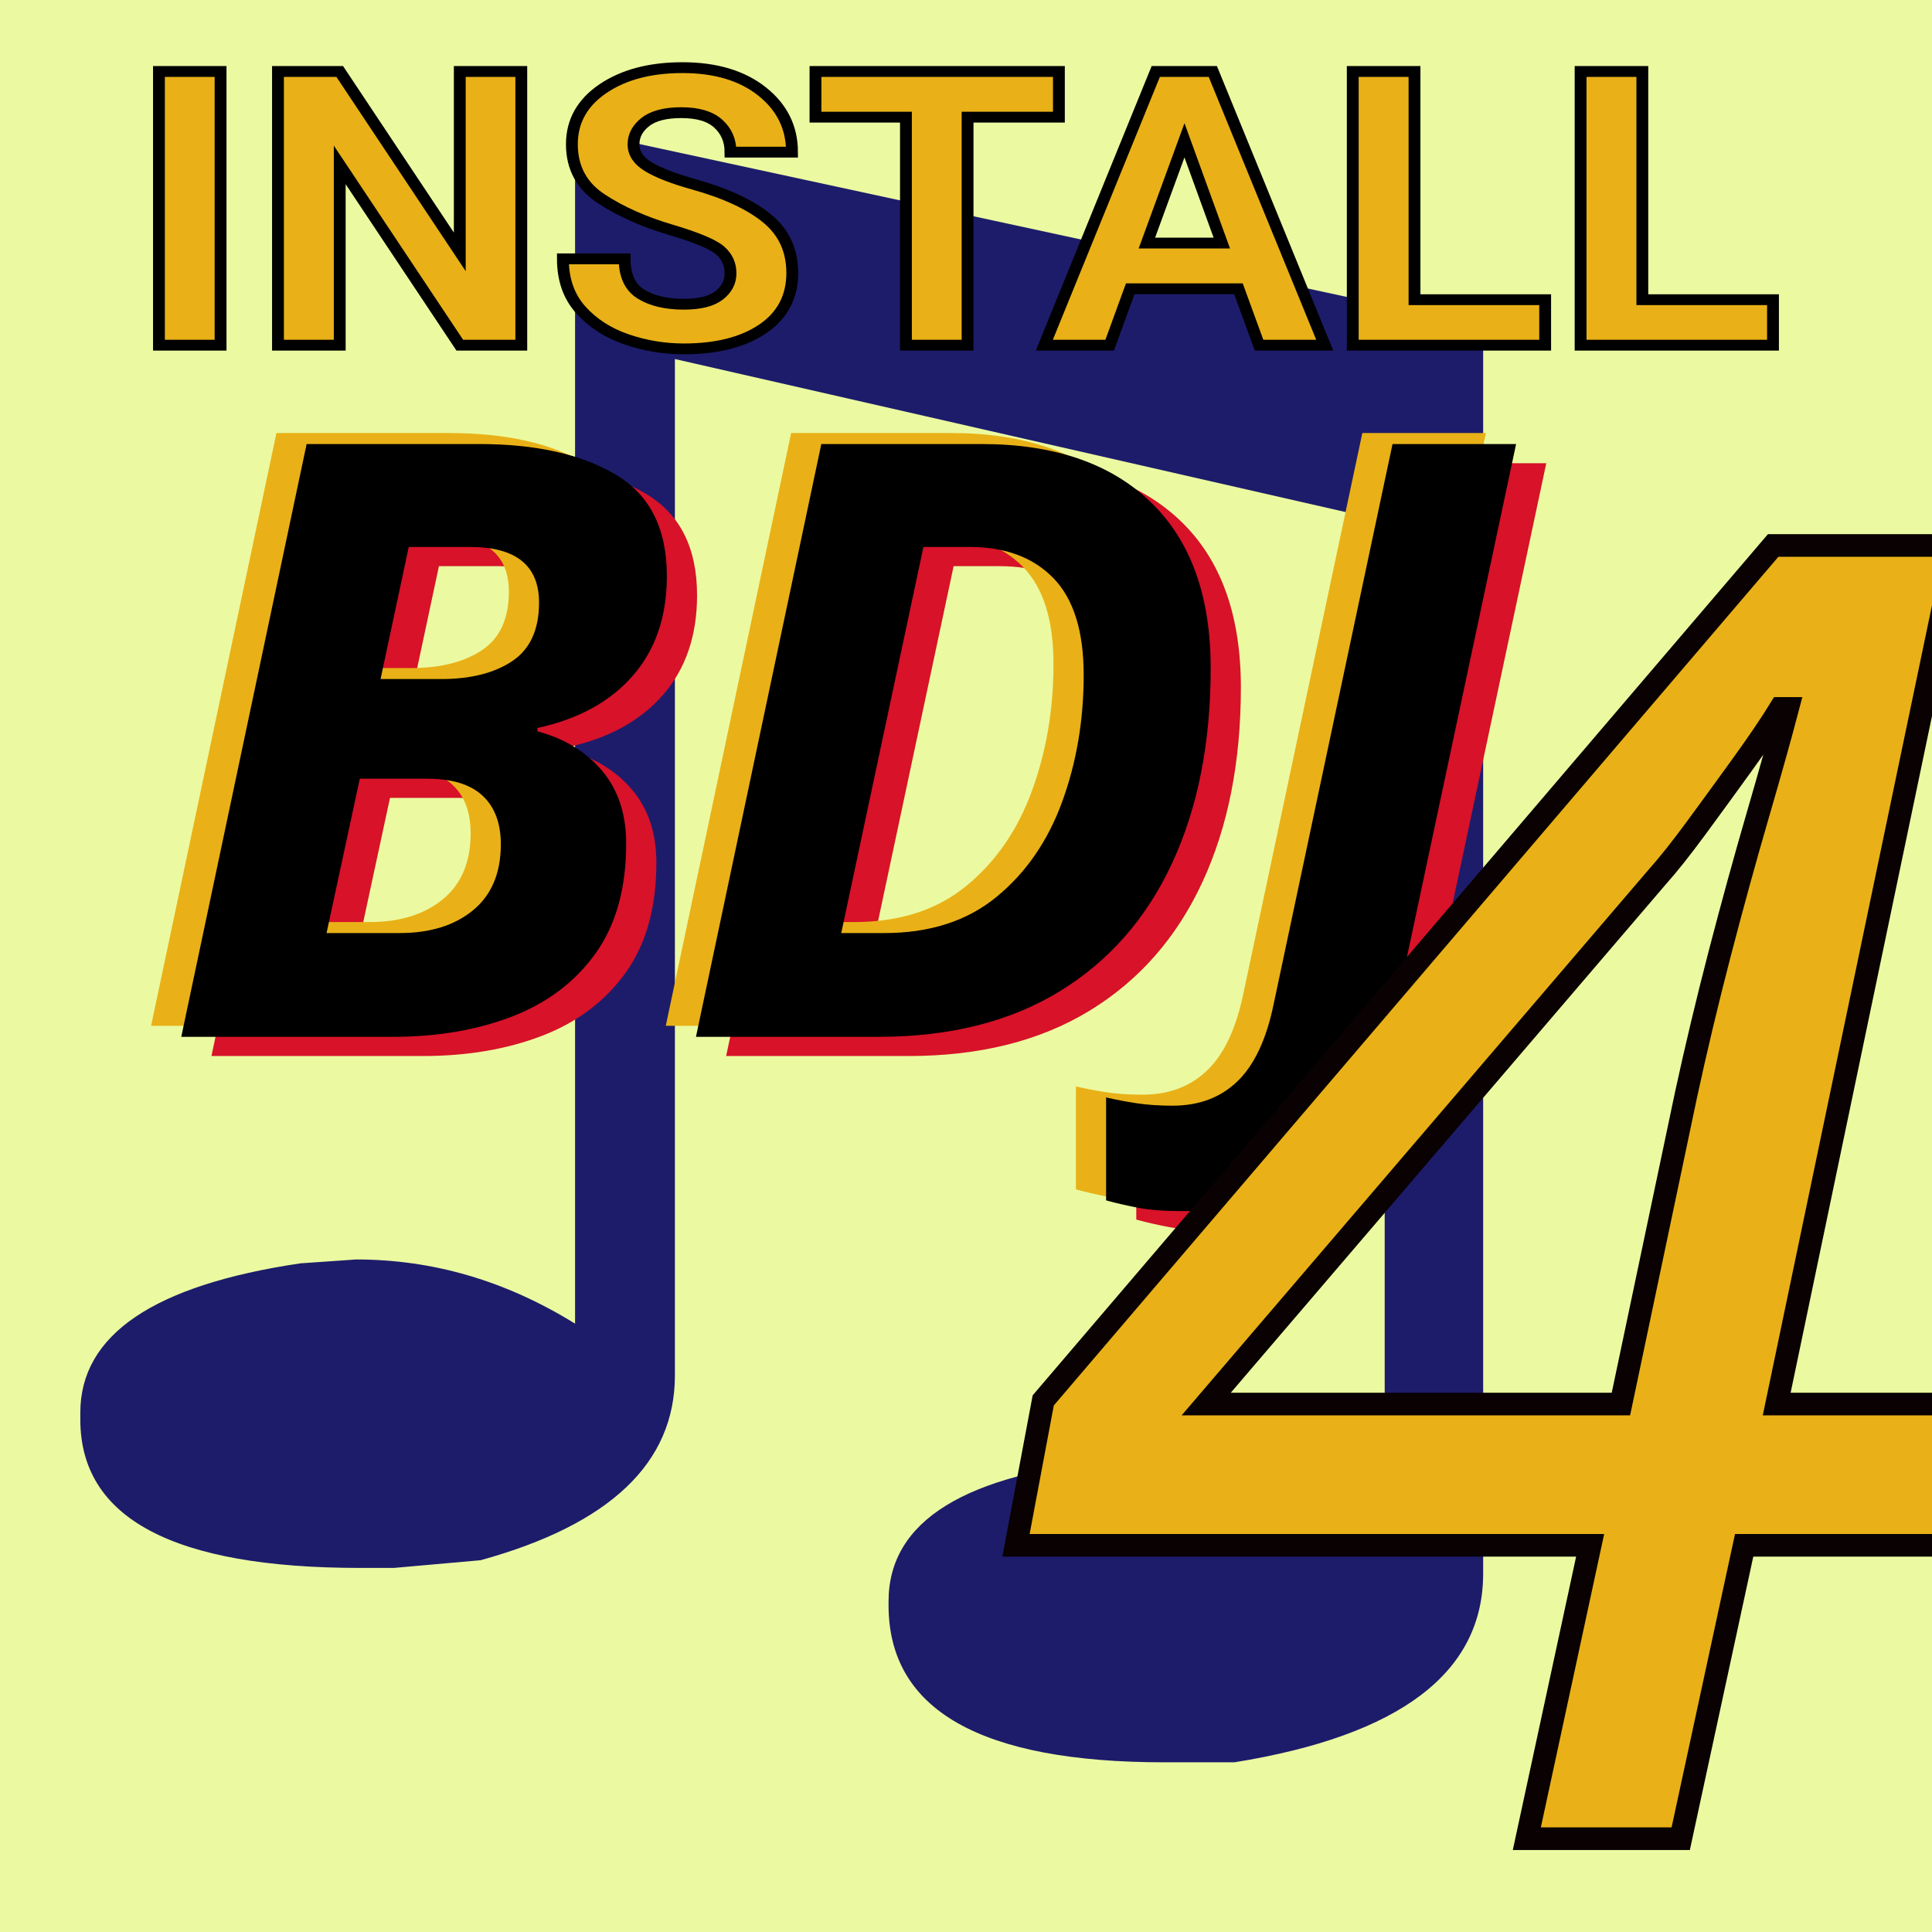
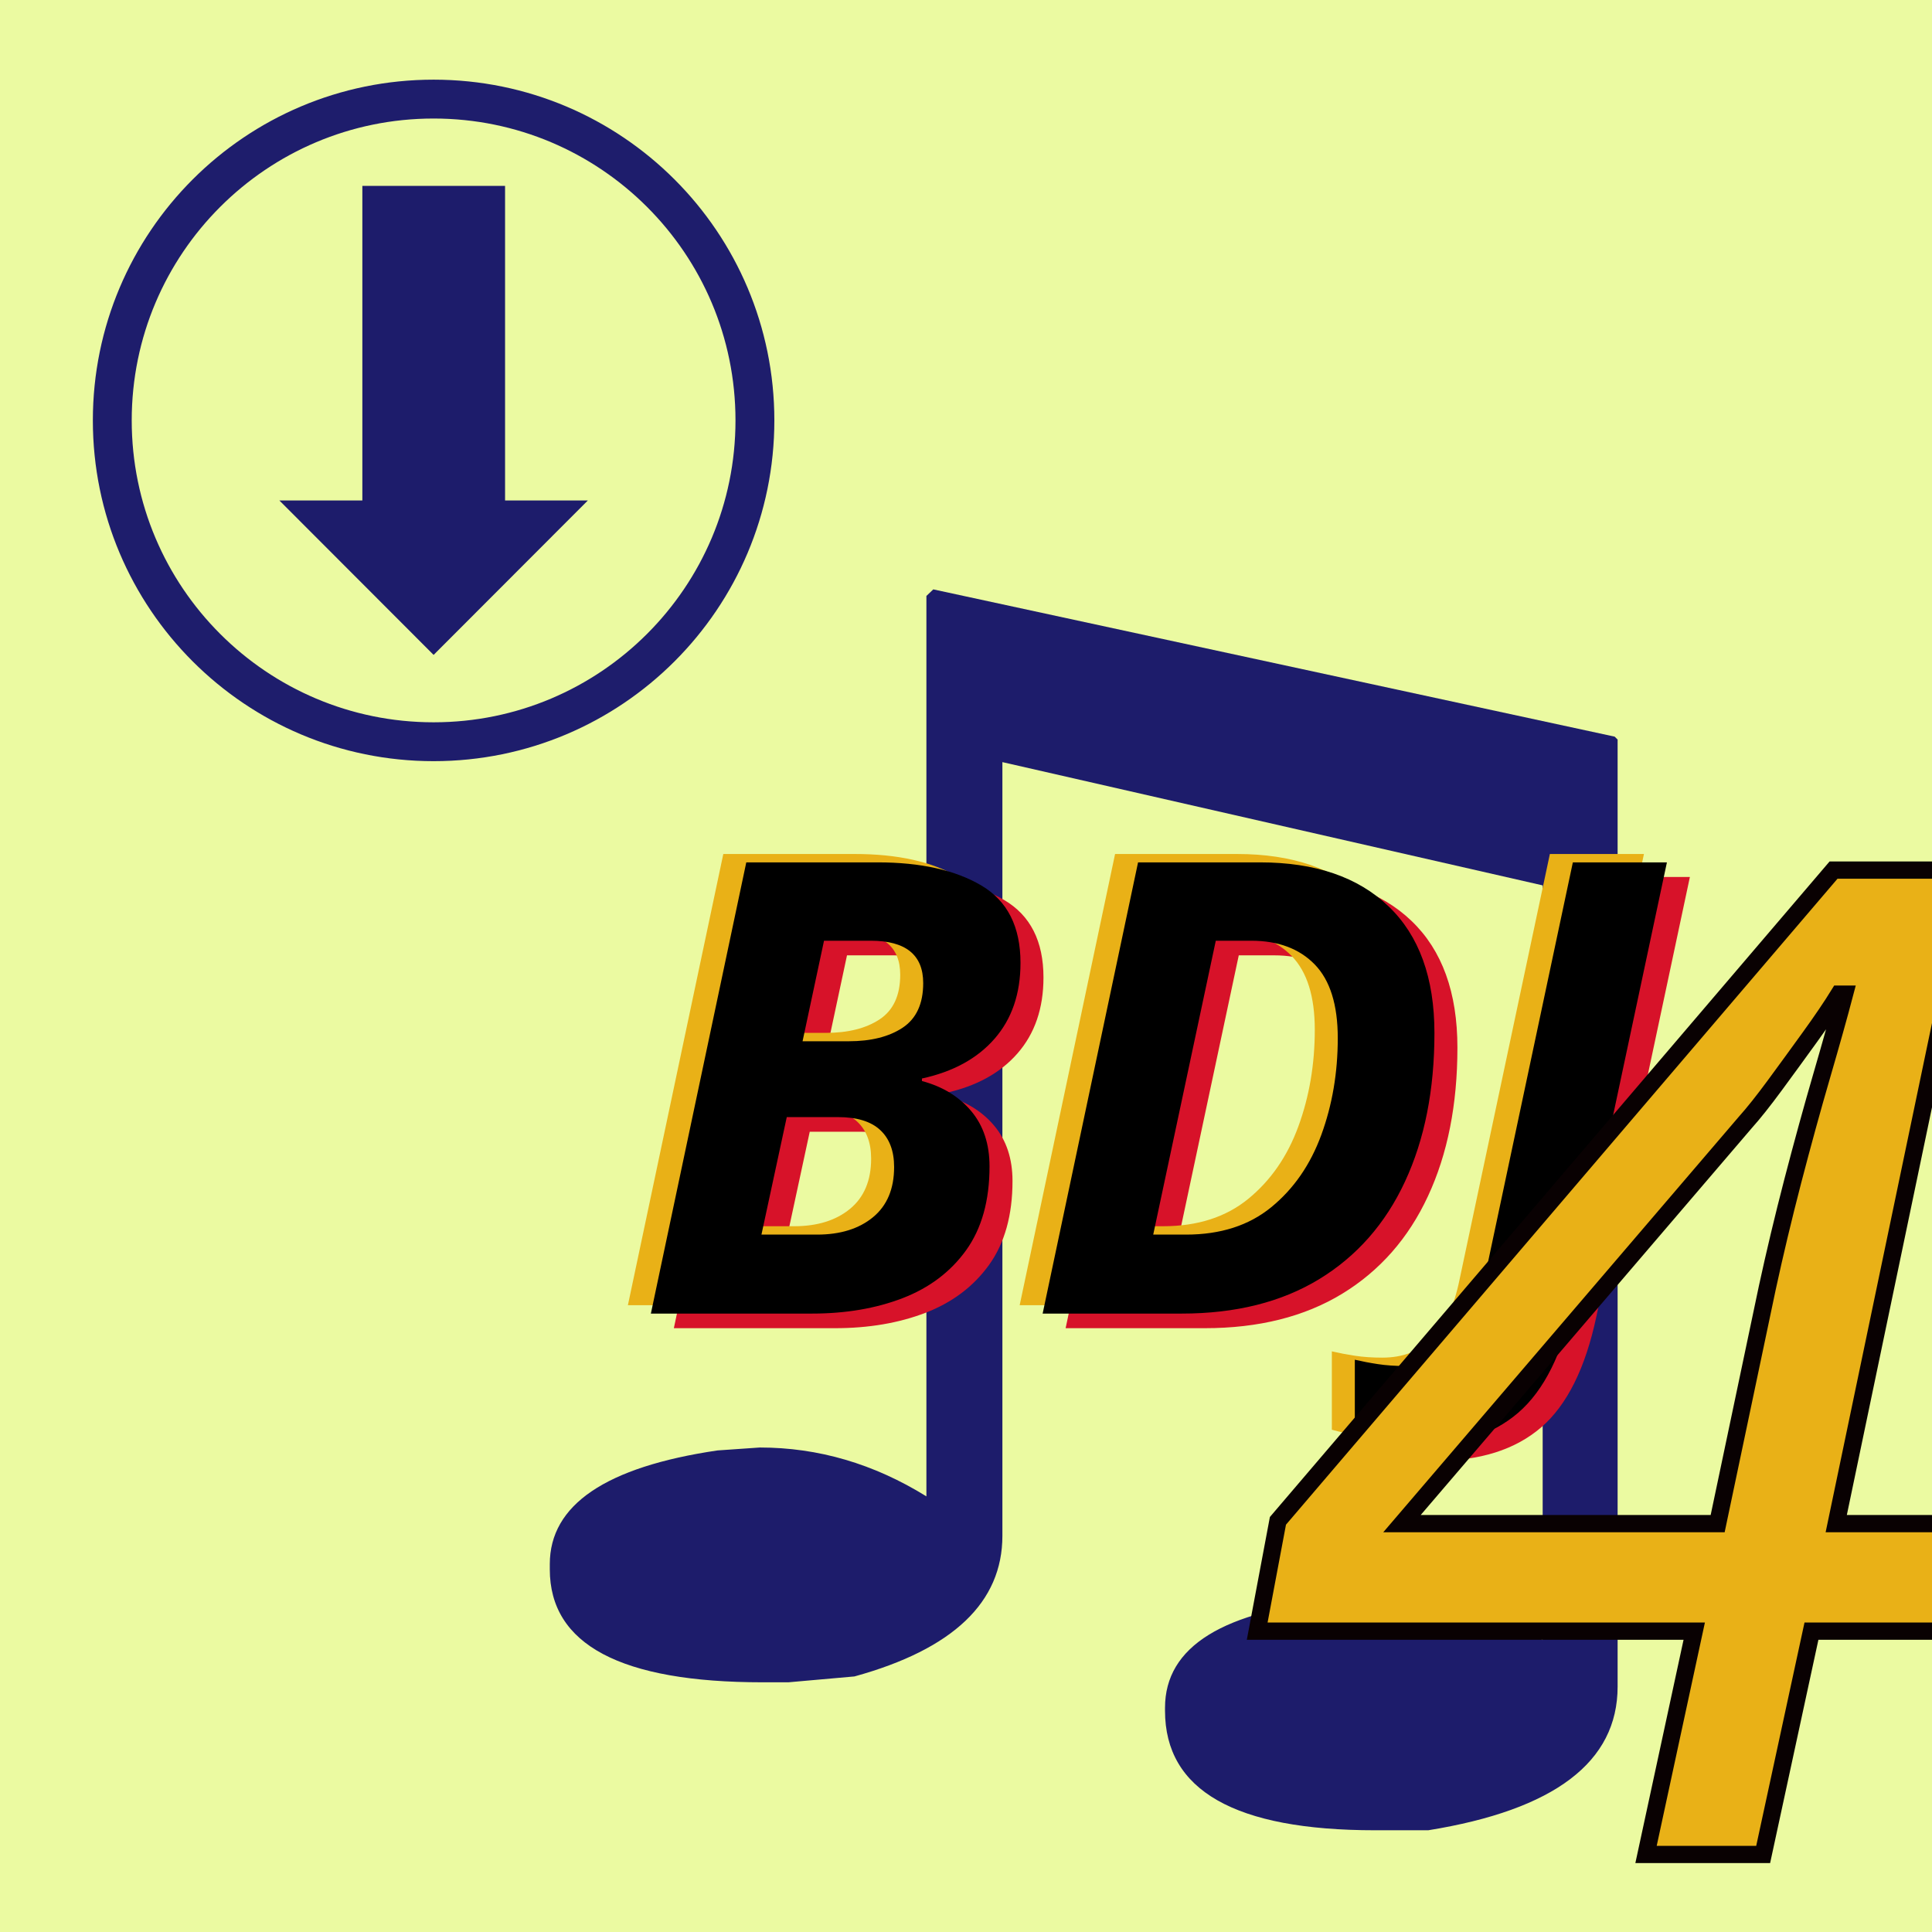
<svg xmlns="http://www.w3.org/2000/svg" width="256" height="256" id="svg4756" version="1.1" viewBox="0 0 256 256">
  <defs id="defs4758" />
  <g id="layer5" style="display:inline" transform="translate(-8.53334,-8.53334)">
    <rect style="opacity:1;fill:#e7f98b;fill-opacity:0.81;stroke:none;stroke-width:0;stroke-miterlimit:4;stroke-dasharray:none;stroke-opacity:1" id="rect4218" width="256" height="256" x="8.533" y="8.533" />
-   </g>
-   <g id="layer1" transform="translate(-8.53334,183.4667)" style="display:inline">
-     <text xml:space="preserve" style="font-style:normal;font-variant:normal;font-weight:normal;font-stretch:normal;font-size:9.453px;line-height:0%;font-family:'Droid Serif';-inkscape-font-specification:'Droid Serif';text-align:start;letter-spacing:0px;word-spacing:0px;writing-mode:lr-tb;text-anchor:start;fill:#1d1c6b;fill-opacity:1;stroke:none;stroke-width:0.788px;stroke-linecap:butt;stroke-linejoin:miter;stroke-opacity:1" x="-39.013" y="27.359" id="text4173" transform="scale(1.162914,0.859909)">
-       <tspan id="tspan4175" x="-39.013" y="27.359" style="font-style:normal;font-variant:normal;font-weight:normal;font-stretch:normal;font-size:302.285px;line-height:125%;font-family:'Droid Serif';-inkscape-font-specification:'Droid Serif';text-align:start;writing-mode:lr-tb;text-anchor:start;fill:#1d1c6b;fill-opacity:1;stroke-width:0.788px">♫</tspan>
-     </text>
-   </g>
-   <g id="layer4" style="display:inline" transform="translate(-8.53334,-8.53334)">
-     <g id="g39" transform="translate(5.517523,-12.83611)">
-       <text id="text4150" y="161.295" x="28.175" style="font-style:normal;font-weight:normal;line-height:0%;font-family:sans-serif;letter-spacing:0px;word-spacing:0px;display:inline;fill:#d71229;fill-opacity:1;stroke:none;stroke-width:1px;stroke-linecap:butt;stroke-linejoin:miter;stroke-opacity:1" xml:space="preserve">
-         <tspan style="font-style:italic;font-variant:normal;font-weight:bold;font-stretch:normal;font-size:110px;line-height:1.25;font-family:Kinnari;-inkscape-font-specification:'Kinnari Bold Italic';fill:#d71229;fill-opacity:1" y="161.295" x="28.175" id="tspan4152">BDJ</tspan>
-       </text>
-       <text id="text4150-7" y="157.295" x="20.175" style="font-style:normal;font-weight:normal;line-height:0%;font-family:sans-serif;letter-spacing:0px;word-spacing:0px;display:inline;fill:#e9b117;fill-opacity:1;stroke:none;stroke-width:1px;stroke-linecap:butt;stroke-linejoin:miter;stroke-opacity:1" xml:space="preserve">
-         <tspan style="font-style:italic;font-variant:normal;font-weight:bold;font-stretch:normal;font-size:110px;line-height:1.25;font-family:Kinnari;-inkscape-font-specification:'Kinnari Bold Italic';fill:#e9b117;fill-opacity:1" y="157.295" x="20.175" id="tspan4152-5">BDJ</tspan>
-       </text>
-       <text id="text4150-6" y="158.755" x="24.175" style="font-style:normal;font-weight:normal;line-height:0%;font-family:sans-serif;letter-spacing:0px;word-spacing:0px;display:inline;fill:#000000;fill-opacity:1;stroke:none;stroke-width:1px;stroke-linecap:butt;stroke-linejoin:miter;stroke-opacity:1" xml:space="preserve">
-         <tspan style="font-style:italic;font-variant:normal;font-weight:bold;font-stretch:normal;font-size:110px;line-height:1.25;font-family:Kinnari;-inkscape-font-specification:'Kinnari Bold Italic'" y="158.755" x="24.175" id="tspan4152-4">BDJ</tspan>
+     <g id="g1251" transform="matrix(1.716654,0,0,1.716654,-35.85066,-8.518345)" style="display:inline">
+       <circle style="opacity:0.996;fill:none;fill-opacity:0.001;stroke:#1d1c6b;stroke-width:3;stroke-linecap:round;stroke-dasharray:none" id="path521" cx="59.324" cy="42.384" r="24.802" />
+       <text xml:space="preserve" style="font-size:48px;line-height:1.25;font-family:sans-serif;letter-spacing:0px;word-spacing:0px;fill:#1d1c6b;fill-opacity:1" x="39.215" y="59.283" id="text1186">
+         <tspan id="tspan1184" x="39.215" y="59.283" style="font-size:48px;fill:#1d1c6b;fill-opacity:1">⬇</tspan>
      </text>
    </g>
  </g>
-   <g id="layer7">
-     <text xml:space="preserve" style="font-style:normal;font-weight:normal;font-size:240px;line-height:1.25;font-family:sans-serif;letter-spacing:0px;word-spacing:0px;fill:#e9b117;fill-opacity:1;stroke:#090102;stroke-width:3;stroke-linecap:butt;stroke-miterlimit:4;stroke-dasharray:none;stroke-opacity:1" x="133.189" y="243.637" id="text67795">
-       <tspan id="tspan67793" x="133.189" y="243.637" style="font-style:italic;font-variant:normal;font-weight:normal;font-stretch:normal;font-size:240px;font-family:'Chancery Uralic';-inkscape-font-specification:'Chancery Uralic Italic';fill:#e9b117;fill-opacity:1;stroke:#090102;stroke-width:3;stroke-linecap:butt;stroke-miterlimit:4;stroke-dasharray:none;stroke-opacity:1">4</tspan>
-     </text>
+   <g id="layer1" transform="translate(-8.53334,183.4667)" style="display:inline" />
+   <g id="layer4" style="display:inline" transform="translate(-8.53334,-8.53334)">
+     <g id="g418" transform="matrix(0.7611771,0,0,0.7611771,73.28467,73.30561)">
+       <g id="layer1-6" transform="translate(-8.53334,183.4667)" style="display:inline">
+         <text xml:space="preserve" style="font-style:normal;font-variant:normal;font-weight:normal;font-stretch:normal;font-size:9.453px;line-height:0%;font-family:'Droid Serif';-inkscape-font-specification:'Droid Serif';text-align:start;letter-spacing:0px;word-spacing:0px;writing-mode:lr-tb;text-anchor:start;fill:#1d1c6b;fill-opacity:1;stroke:none;stroke-width:0.788px;stroke-linecap:butt;stroke-linejoin:miter;stroke-opacity:1" x="-39.013" y="27.359" id="text4173" transform="scale(1.162914,0.859909)">
+           <tspan id="tspan4175" x="-39.013" y="27.359" style="font-style:normal;font-variant:normal;font-weight:normal;font-stretch:normal;font-size:302.285px;line-height:125%;font-family:'Droid Serif';-inkscape-font-specification:'Droid Serif';text-align:start;writing-mode:lr-tb;text-anchor:start;fill:#1d1c6b;fill-opacity:1;stroke-width:0.788px">♫</tspan>
+         </text>
+       </g>
+       <g id="layer4-7" style="display:inline" transform="translate(-8.53334,-8.53334)">
+         <g id="g39" transform="translate(9.734391,-6.647381)">
+           <text id="text4150" y="161.295" x="28.175" style="font-style:normal;font-weight:normal;line-height:0%;font-family:sans-serif;letter-spacing:0px;word-spacing:0px;display:inline;fill:#d71229;fill-opacity:1;stroke:none;stroke-width:1px;stroke-linecap:butt;stroke-linejoin:miter;stroke-opacity:1" xml:space="preserve">
+             <tspan style="font-style:italic;font-variant:normal;font-weight:bold;font-stretch:normal;font-size:110px;line-height:1.25;font-family:Kinnari;-inkscape-font-specification:'Kinnari Bold Italic';fill:#d71229;fill-opacity:1" y="161.295" x="28.175" id="tspan4152">BDJ</tspan>
+           </text>
+           <text id="text4150-7" y="157.295" x="20.175" style="font-style:normal;font-weight:normal;line-height:0%;font-family:sans-serif;letter-spacing:0px;word-spacing:0px;display:inline;fill:#e9b117;fill-opacity:1;stroke:none;stroke-width:1px;stroke-linecap:butt;stroke-linejoin:miter;stroke-opacity:1" xml:space="preserve">
+             <tspan style="font-style:italic;font-variant:normal;font-weight:bold;font-stretch:normal;font-size:110px;line-height:1.25;font-family:Kinnari;-inkscape-font-specification:'Kinnari Bold Italic';fill:#e9b117;fill-opacity:1" y="157.295" x="20.175" id="tspan4152-5">BDJ</tspan>
+           </text>
+           <text id="text4150-6" y="158.755" x="24.175" style="font-style:normal;font-weight:normal;line-height:0%;font-family:sans-serif;letter-spacing:0px;word-spacing:0px;display:inline;fill:#000000;fill-opacity:1;stroke:none;stroke-width:1px;stroke-linecap:butt;stroke-linejoin:miter;stroke-opacity:1" xml:space="preserve">
+             <tspan style="font-style:italic;font-variant:normal;font-weight:bold;font-stretch:normal;font-size:110px;line-height:1.25;font-family:Kinnari;-inkscape-font-specification:'Kinnari Bold Italic'" y="158.755" x="24.175" id="tspan4152-4">BDJ</tspan>
+           </text>
+         </g>
+       </g>
+       <g id="layer7-5" style="display:inline">
+         <text xml:space="preserve" style="font-style:normal;font-weight:normal;font-size:240px;line-height:1.25;font-family:sans-serif;letter-spacing:0px;word-spacing:0px;fill:#e9b117;fill-opacity:1;stroke:#090102;stroke-width:3;stroke-linecap:butt;stroke-miterlimit:4;stroke-dasharray:none;stroke-opacity:1" x="132.346" y="237.733" id="text67795">
+           <tspan id="tspan67793" x="132.346" y="237.733" style="font-style:italic;font-variant:normal;font-weight:normal;font-stretch:normal;font-size:240px;font-family:'Chancery Uralic';-inkscape-font-specification:'Chancery Uralic Italic';fill:#e9b117;fill-opacity:1;stroke:#090102;stroke-width:3;stroke-linecap:butt;stroke-miterlimit:4;stroke-dasharray:none;stroke-opacity:1">4</tspan>
+         </text>
+       </g>
+     </g>
  </g>
-   <g id="layer6" style="display:inline" transform="translate(-8.53334,-8.53334)">
-     <text xml:space="preserve" style="font-style:normal;font-weight:normal;font-size:53.333px;line-height:0%;font-family:sans-serif;letter-spacing:0px;word-spacing:0px;fill:#e9b117;fill-opacity:1;stroke:#333333;stroke-width:1.5;stroke-linecap:butt;stroke-linejoin:miter;stroke-miterlimit:4;stroke-dasharray:none;stroke-opacity:1" x="24.436" y="56.727" id="text4153" transform="scale(1.045264,0.9566965)">
-       <tspan id="tspan4155" x="24.436" y="56.727" style="font-style:normal;font-variant:normal;font-weight:bold;font-stretch:normal;font-size:53.333px;line-height:1.25;font-family:Roboto;-inkscape-font-specification:'Roboto Bold';fill:#e9b117;fill-opacity:1;stroke:#000000;stroke-width:1.5;stroke-miterlimit:4;stroke-dasharray:none;stroke-opacity:1">INSTALL</tspan>
-     </text>
-   </g>
+   <g id="layer7" />
+   <g id="layer6" style="display:inline" transform="translate(-8.53334,-8.53334)" />
</svg>
